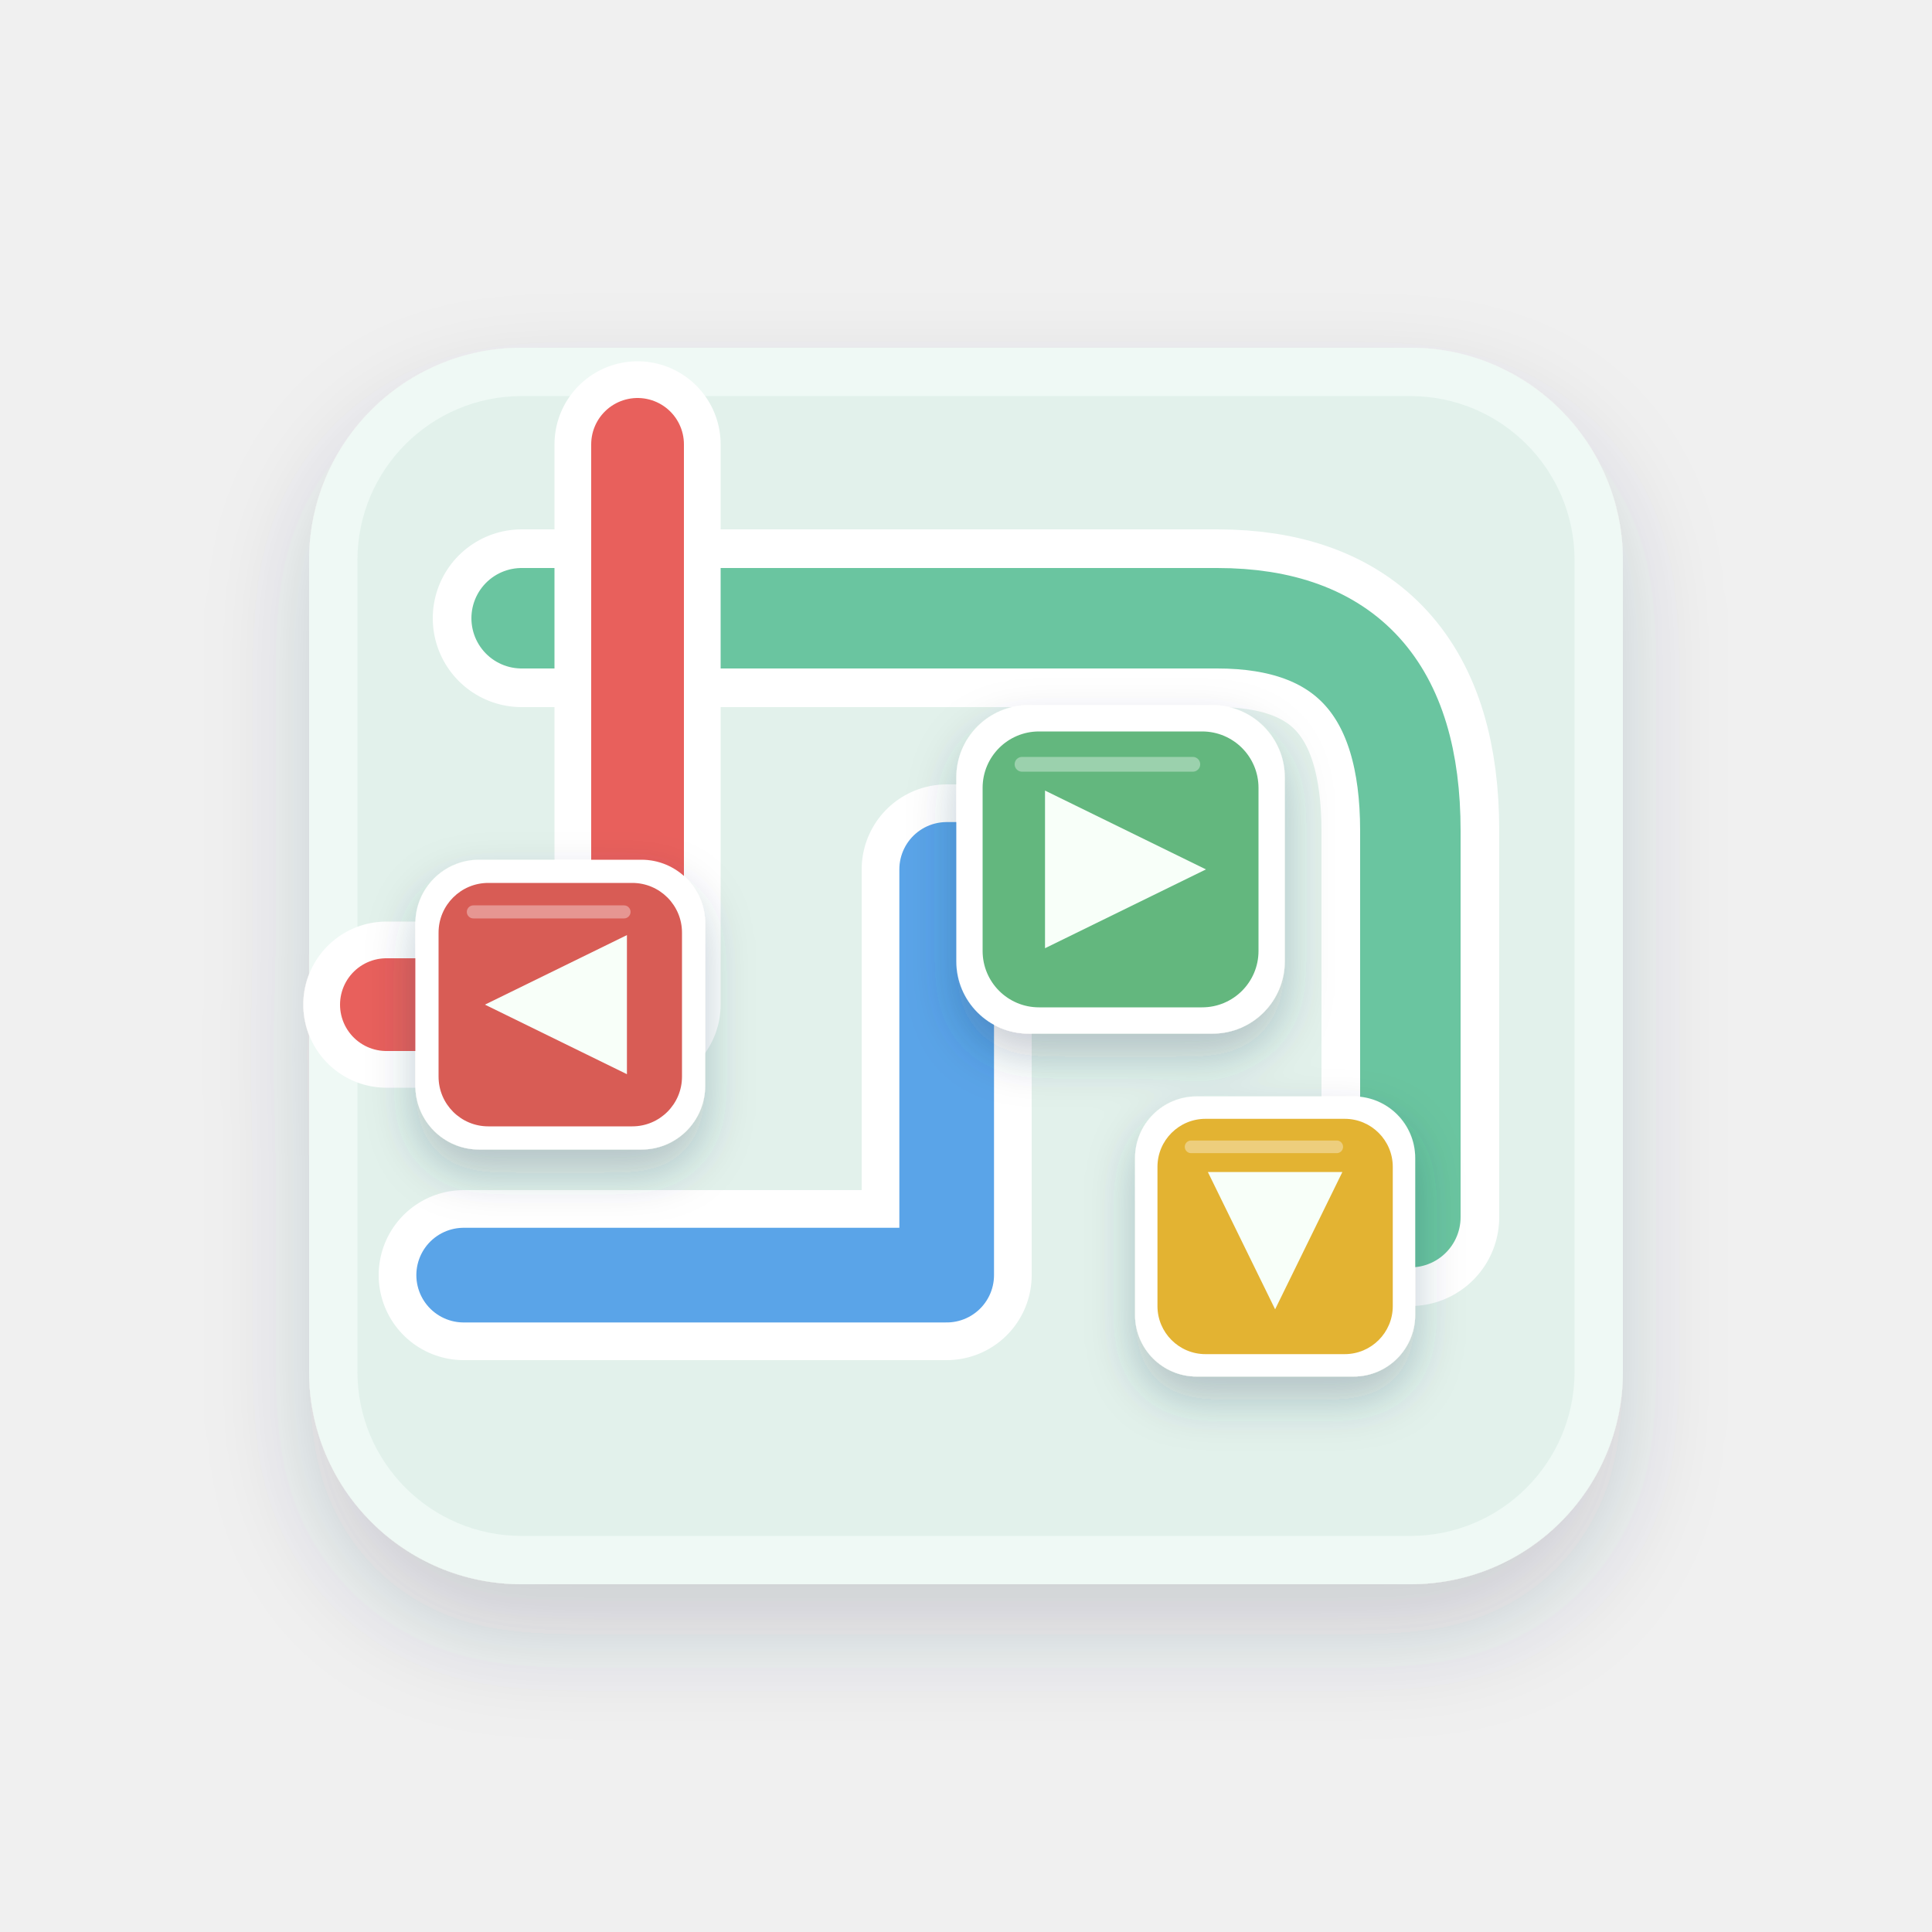
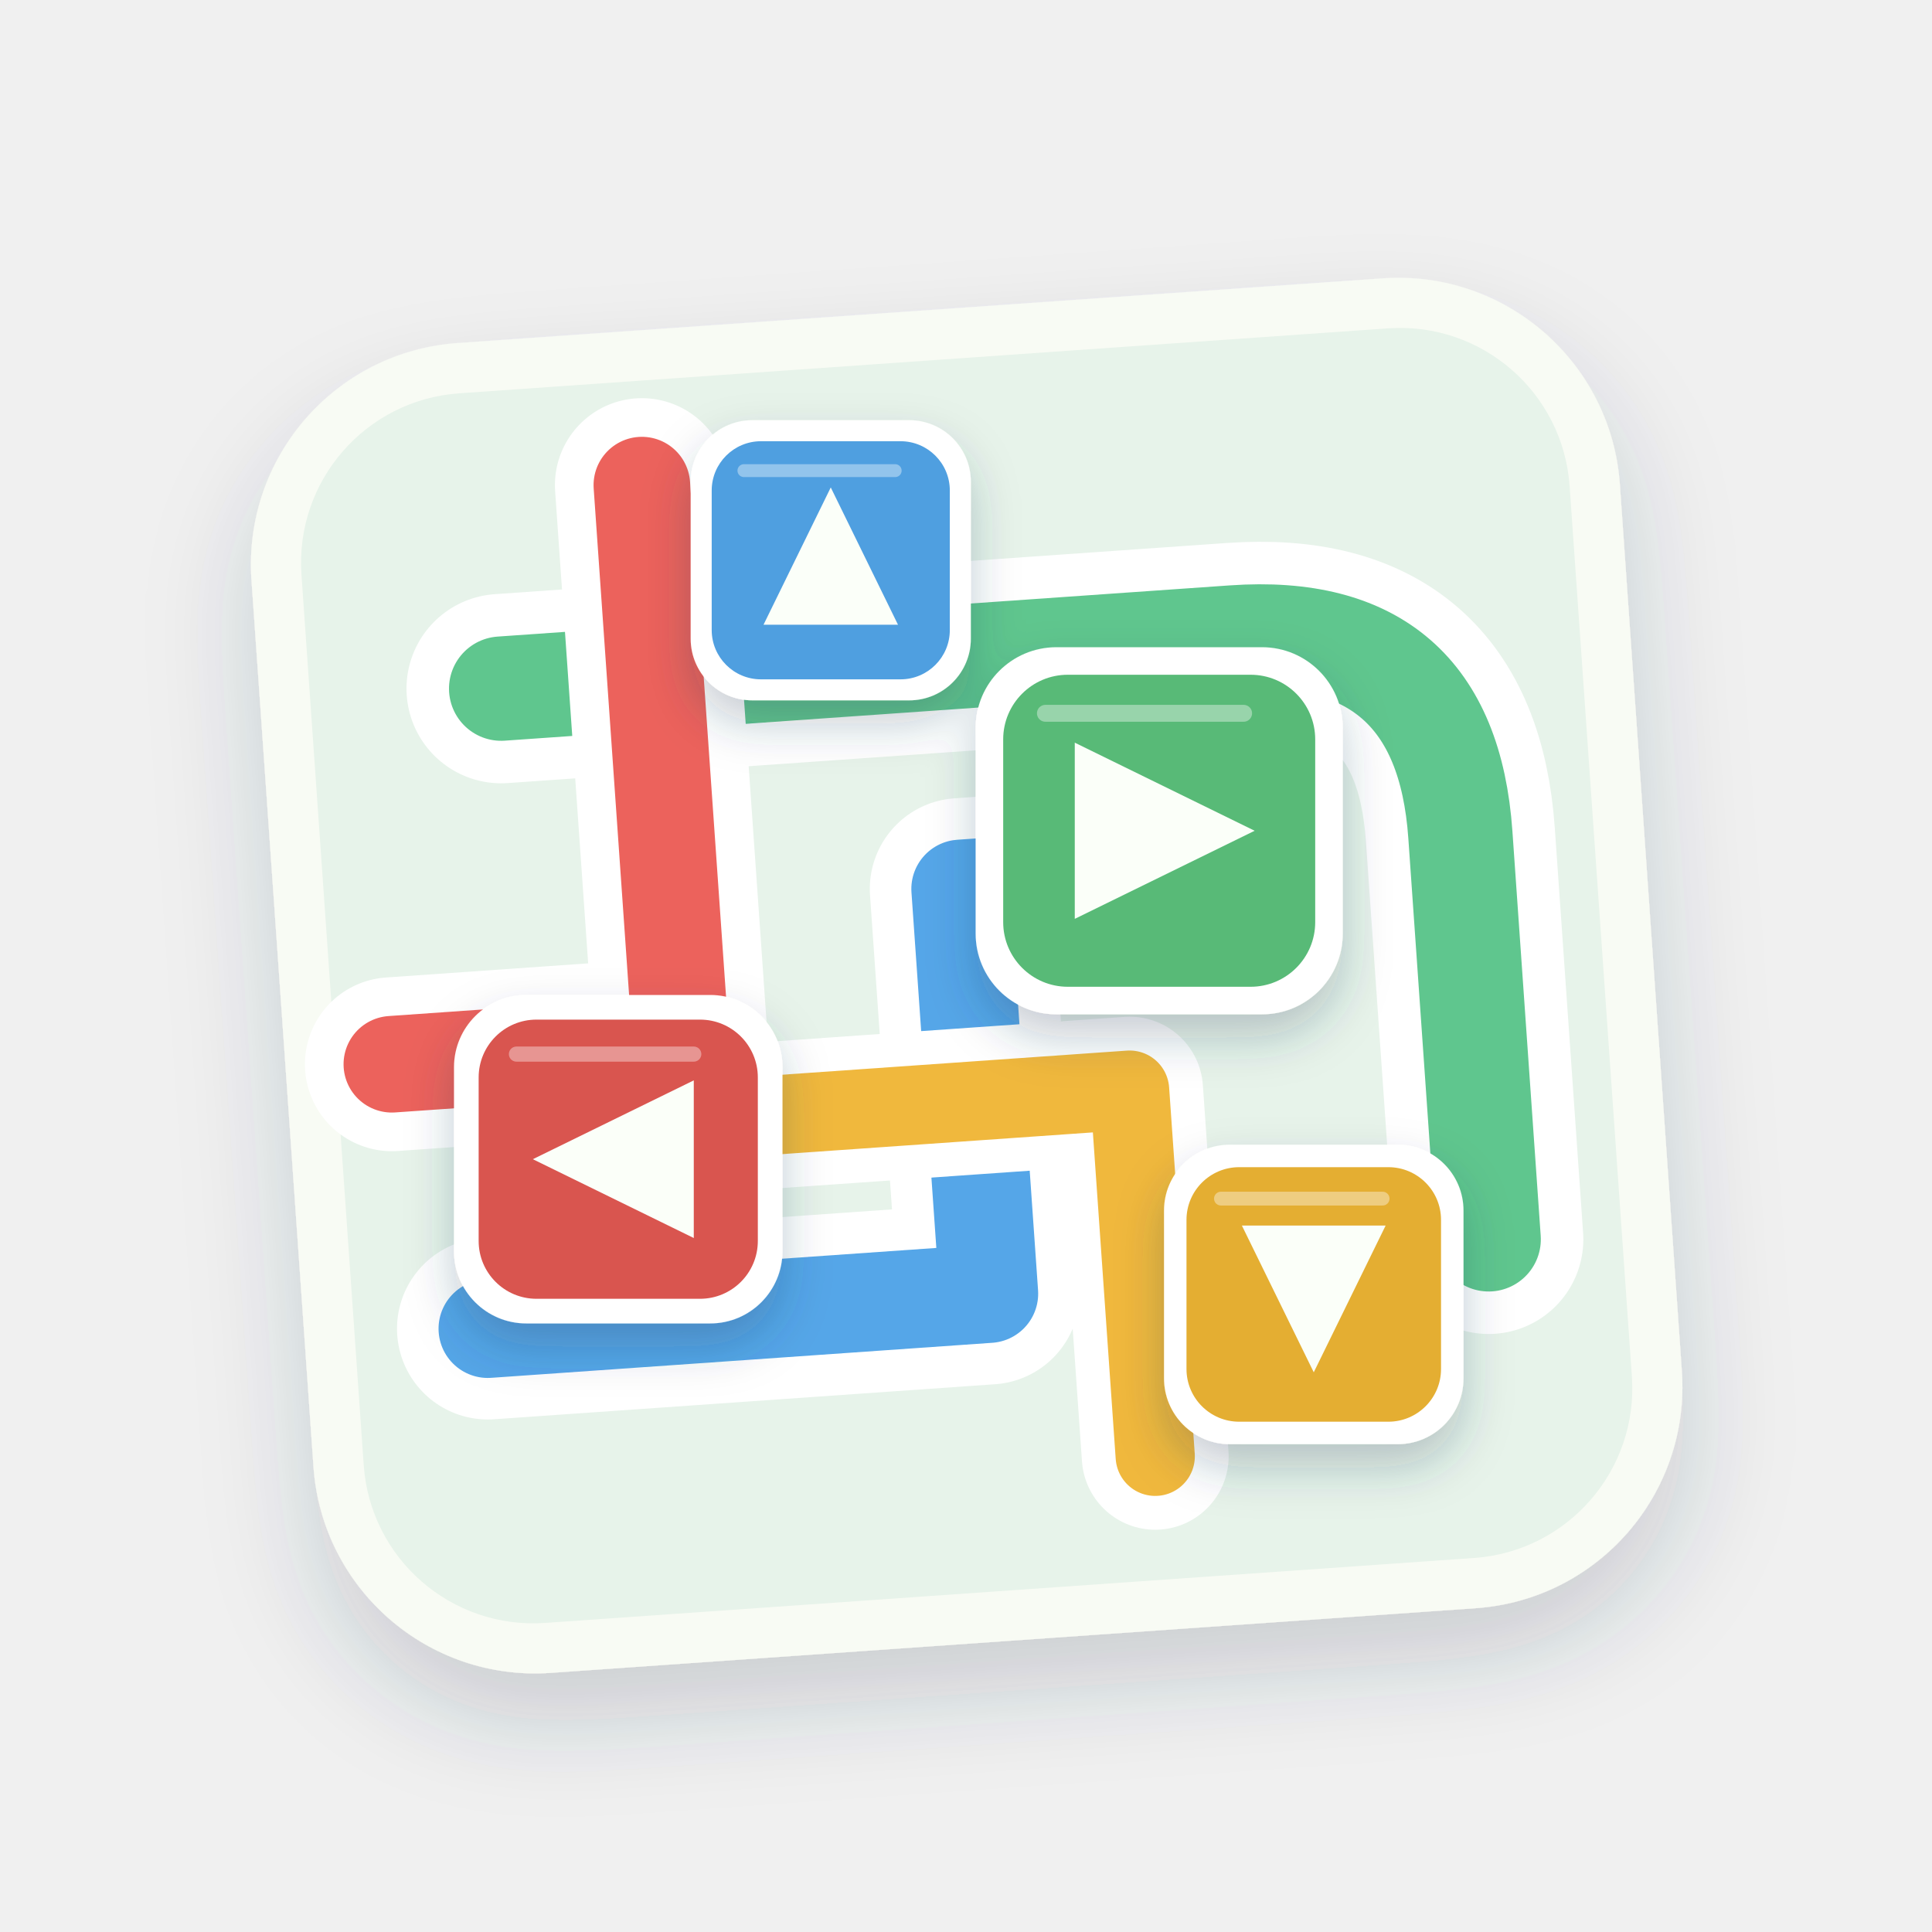
<svg xmlns="http://www.w3.org/2000/svg" width="1024" height="1024" viewBox="0 0 1024 1024">
  <defs>
    <linearGradient id="iconBg" x1="0" x2="1" y1="0" y2="1">
-       <stop offset="0" stop-color="#F7FBF3" />
-       <stop offset=".54" stop-color="#DDF3EC" />
-       <stop offset="1" stop-color="#CDEBE0" />
+       <stop offset="0" stop-color="#FFFDF4" />
+       <stop offset=".52" stop-color="#EAF6E8" />
+       <stop offset="1" stop-color="#BFE7D1" />
    </linearGradient>
    <filter id="softShadow" x="-20%" y="-20%" width="140%" height="150%">
      <feDropShadow dx="0" dy="26.624" stdDeviation="26.624" flood-color="#274157" flood-opacity=".18" />
    </filter>
    <filter id="tileShadow" x="-25%" y="-25%" width="150%" height="150%">
      <feDropShadow dx="0" dy="12.288" stdDeviation="12.288" flood-color="#24435B" flood-opacity=".25" />
    </filter>
  </defs>
-   <g filter="url(#softShadow)">
-     <rect x="163.84" y="184.32" width="696.32" height="655.36" rx="112.64" fill="#EFF9F5" />
-     <rect x="189.44" y="209.92" width="645.12" height="604.16" rx="87.04" fill="#DDEFE8" opacity=".72" />
-     <path d="M276.48 327.68 H645.12 Q747.52 327.68 747.52 440.32 V645.12" stroke="#ffffff" stroke-width="94.208" stroke-linecap="round" stroke-linejoin="round" fill="none" />
-     <path d="M276.48 327.68 H645.12 Q747.52 327.68 747.52 440.32 V645.12" stroke="#6BC5A0" stroke-width="53.248" stroke-linecap="round" stroke-linejoin="round" fill="none" />
-     <path d="M245.76 675.84 H501.76 V460.8 H624.64" stroke="#ffffff" stroke-width="90.112" stroke-linecap="round" stroke-linejoin="round" fill="none" />
-     <path d="M245.76 675.84 H501.76 V460.8 H624.64" stroke="#5AA4E8" stroke-width="50.176" stroke-linecap="round" stroke-linejoin="round" fill="none" />
-     <path d="M337.92 235.52 V532.48 H204.8" stroke="#ffffff" stroke-width="88.064" stroke-linecap="round" stroke-linejoin="round" fill="none" />
-     <path d="M337.92 235.52 V532.48 H204.8" stroke="#E8615B" stroke-width="49.152" stroke-linecap="round" stroke-linejoin="round" fill="none" />
+   <g filter="url(#softShadow)" transform="rotate(-4 512 512)">
+     <rect x="148.48" y="163.84" width="727.04" height="706.56" rx="117.76" fill="#F8FBF4" />
+     <rect x="175.104" y="190.464" width="673.792" height="653.312" rx="90.112" fill="#E7F3EA" />
+     <path d="M276.48 348.16 H665.6 Q778.24 348.16 778.24 460.8 V675.84" stroke="#FFFFFF" stroke-width="100.352" stroke-linecap="round" stroke-linejoin="round" fill="none" />
+     <path d="M276.48 348.16 H665.6 Q778.24 348.16 778.24 460.8 V675.84" stroke="#5FC68E" stroke-width="55.296" stroke-linecap="round" stroke-linejoin="round" fill="none" />
+     <path d="M245.76 686.08 H512 V471.04 H655.36" stroke="#FFFFFF" stroke-width="96.256" stroke-linecap="round" stroke-linejoin="round" fill="none" />
+     <path d="M245.76 686.08 H512 V471.04 H655.36" stroke="#54A6E8" stroke-width="52.224" stroke-linecap="round" stroke-linejoin="round" fill="none" />
+     <path d="M358.4 245.76 V542.72 H204.8" stroke="#FFFFFF" stroke-width="92.16" stroke-linecap="round" stroke-linejoin="round" fill="none" />
+     <path d="M358.4 245.76 V542.72 H204.8" stroke="#EC625B" stroke-width="51.2" stroke-linecap="round" stroke-linejoin="round" fill="none" />
+     <path d="M593.92 778.24 V583.68 H389.12" stroke="#FFFFFF" stroke-width="77.824" stroke-linecap="round" stroke-linejoin="round" fill="none" />
+     <path d="M593.92 778.24 V583.68 H389.12" stroke="#F0B83E" stroke-width="41.984" stroke-linecap="round" stroke-linejoin="round" fill="none" />
  </g>
  <g filter="url(#tileShadow)">
    <g>
-       <rect x="506.88" y="373.76" width="174.08" height="174.08" rx="38.298" fill="#ffffff" />
-       <rect x="520.806" y="387.686" width="146.227" height="146.227" rx="29.872" fill="#63B77E" />
-       <polygon points="553.882,419.021 639.181,460.8 553.882,502.579" fill="#F8FFF9" />
-       <path d="M541.696 405.094 H632.218" stroke="#ffffff" stroke-width="7.834" opacity=".36" stroke-linecap="round" />
+       <rect x="517.12" y="343.04" width="194.56" height="194.56" rx="42.803" fill="#FFFFFF" />
+       <rect x="531.712" y="357.632" width="165.376" height="165.376" rx="34.243" fill="#58BA77" />
+       <polygon points="569.651,393.626 664.986,440.32 569.651,487.014" fill="#FBFFF9" />
+       <path d="M554.086 378.061 H659.149" stroke="#FFFFFF" stroke-width="8.95" opacity=".38" stroke-linecap="round" />
    </g>
    <g>
-       <rect x="220.16" y="455.68" width="153.6" height="153.6" rx="33.792" fill="#ffffff" />
-       <rect x="232.448" y="467.968" width="129.024" height="129.024" rx="26.358" fill="#D85B55" />
-       <polygon points="332.288,495.616 257.024,532.48 332.288,569.344" fill="#F8FFF9" />
-       <path d="M250.88 483.328 H330.752" stroke="#ffffff" stroke-width="6.912" opacity=".36" stroke-linecap="round" />
+       <rect x="240.64" y="527.36" width="174.08" height="174.08" rx="38.298" fill="#FFFFFF" />
+       <rect x="253.696" y="540.416" width="147.968" height="147.968" rx="30.638" fill="#D9544F" />
+       <polygon points="367.718,572.621 282.419,614.4 367.718,656.179" fill="#FBFFF9" />
+       <path d="M273.715 558.694 H367.718" stroke="#FFFFFF" stroke-width="8.008" opacity=".38" stroke-linecap="round" />
    </g>
    <g>
-       <rect x="601.6" y="581.12" width="148.48" height="148.48" rx="32.666" fill="#ffffff" />
-       <rect x="613.478" y="592.998" width="124.723" height="124.723" rx="25.479" fill="#E3B333" />
-       <polygon points="640.205,621.21 675.84,693.965 711.475,621.21" fill="#F8FFF9" />
-       <path d="M631.296 607.846 H708.506" stroke="#ffffff" stroke-width="6.682" opacity=".36" stroke-linecap="round" />
+       <rect x="616.96" y="606.72" width="158.72" height="158.72" rx="34.918" fill="#FFFFFF" />
+       <rect x="628.864" y="618.624" width="134.912" height="134.912" rx="27.935" fill="#E4AE33" />
+       <polygon points="658.227,649.574 696.32,727.347 734.413,649.574" fill="#FBFFF9" />
+       <path d="M647.117 635.29 H732.826" stroke="#FFFFFF" stroke-width="7.301" opacity=".38" stroke-linecap="round" />
+     </g>
+     <g>
+       <rect x="366.08" y="222.72" width="148.48" height="148.48" rx="32.666" fill="#FFFFFF" />
+       <rect x="377.216" y="233.856" width="126.208" height="126.208" rx="26.132" fill="#4F9FE0" />
+       <polygon points="404.685,331.11 440.32,258.355 475.955,331.11" fill="#FBFFF9" />
+       <path d="M394.291 249.446 H474.47" stroke="#FFFFFF" stroke-width="6.83" opacity=".38" stroke-linecap="round" />
    </g>
  </g>
</svg>
